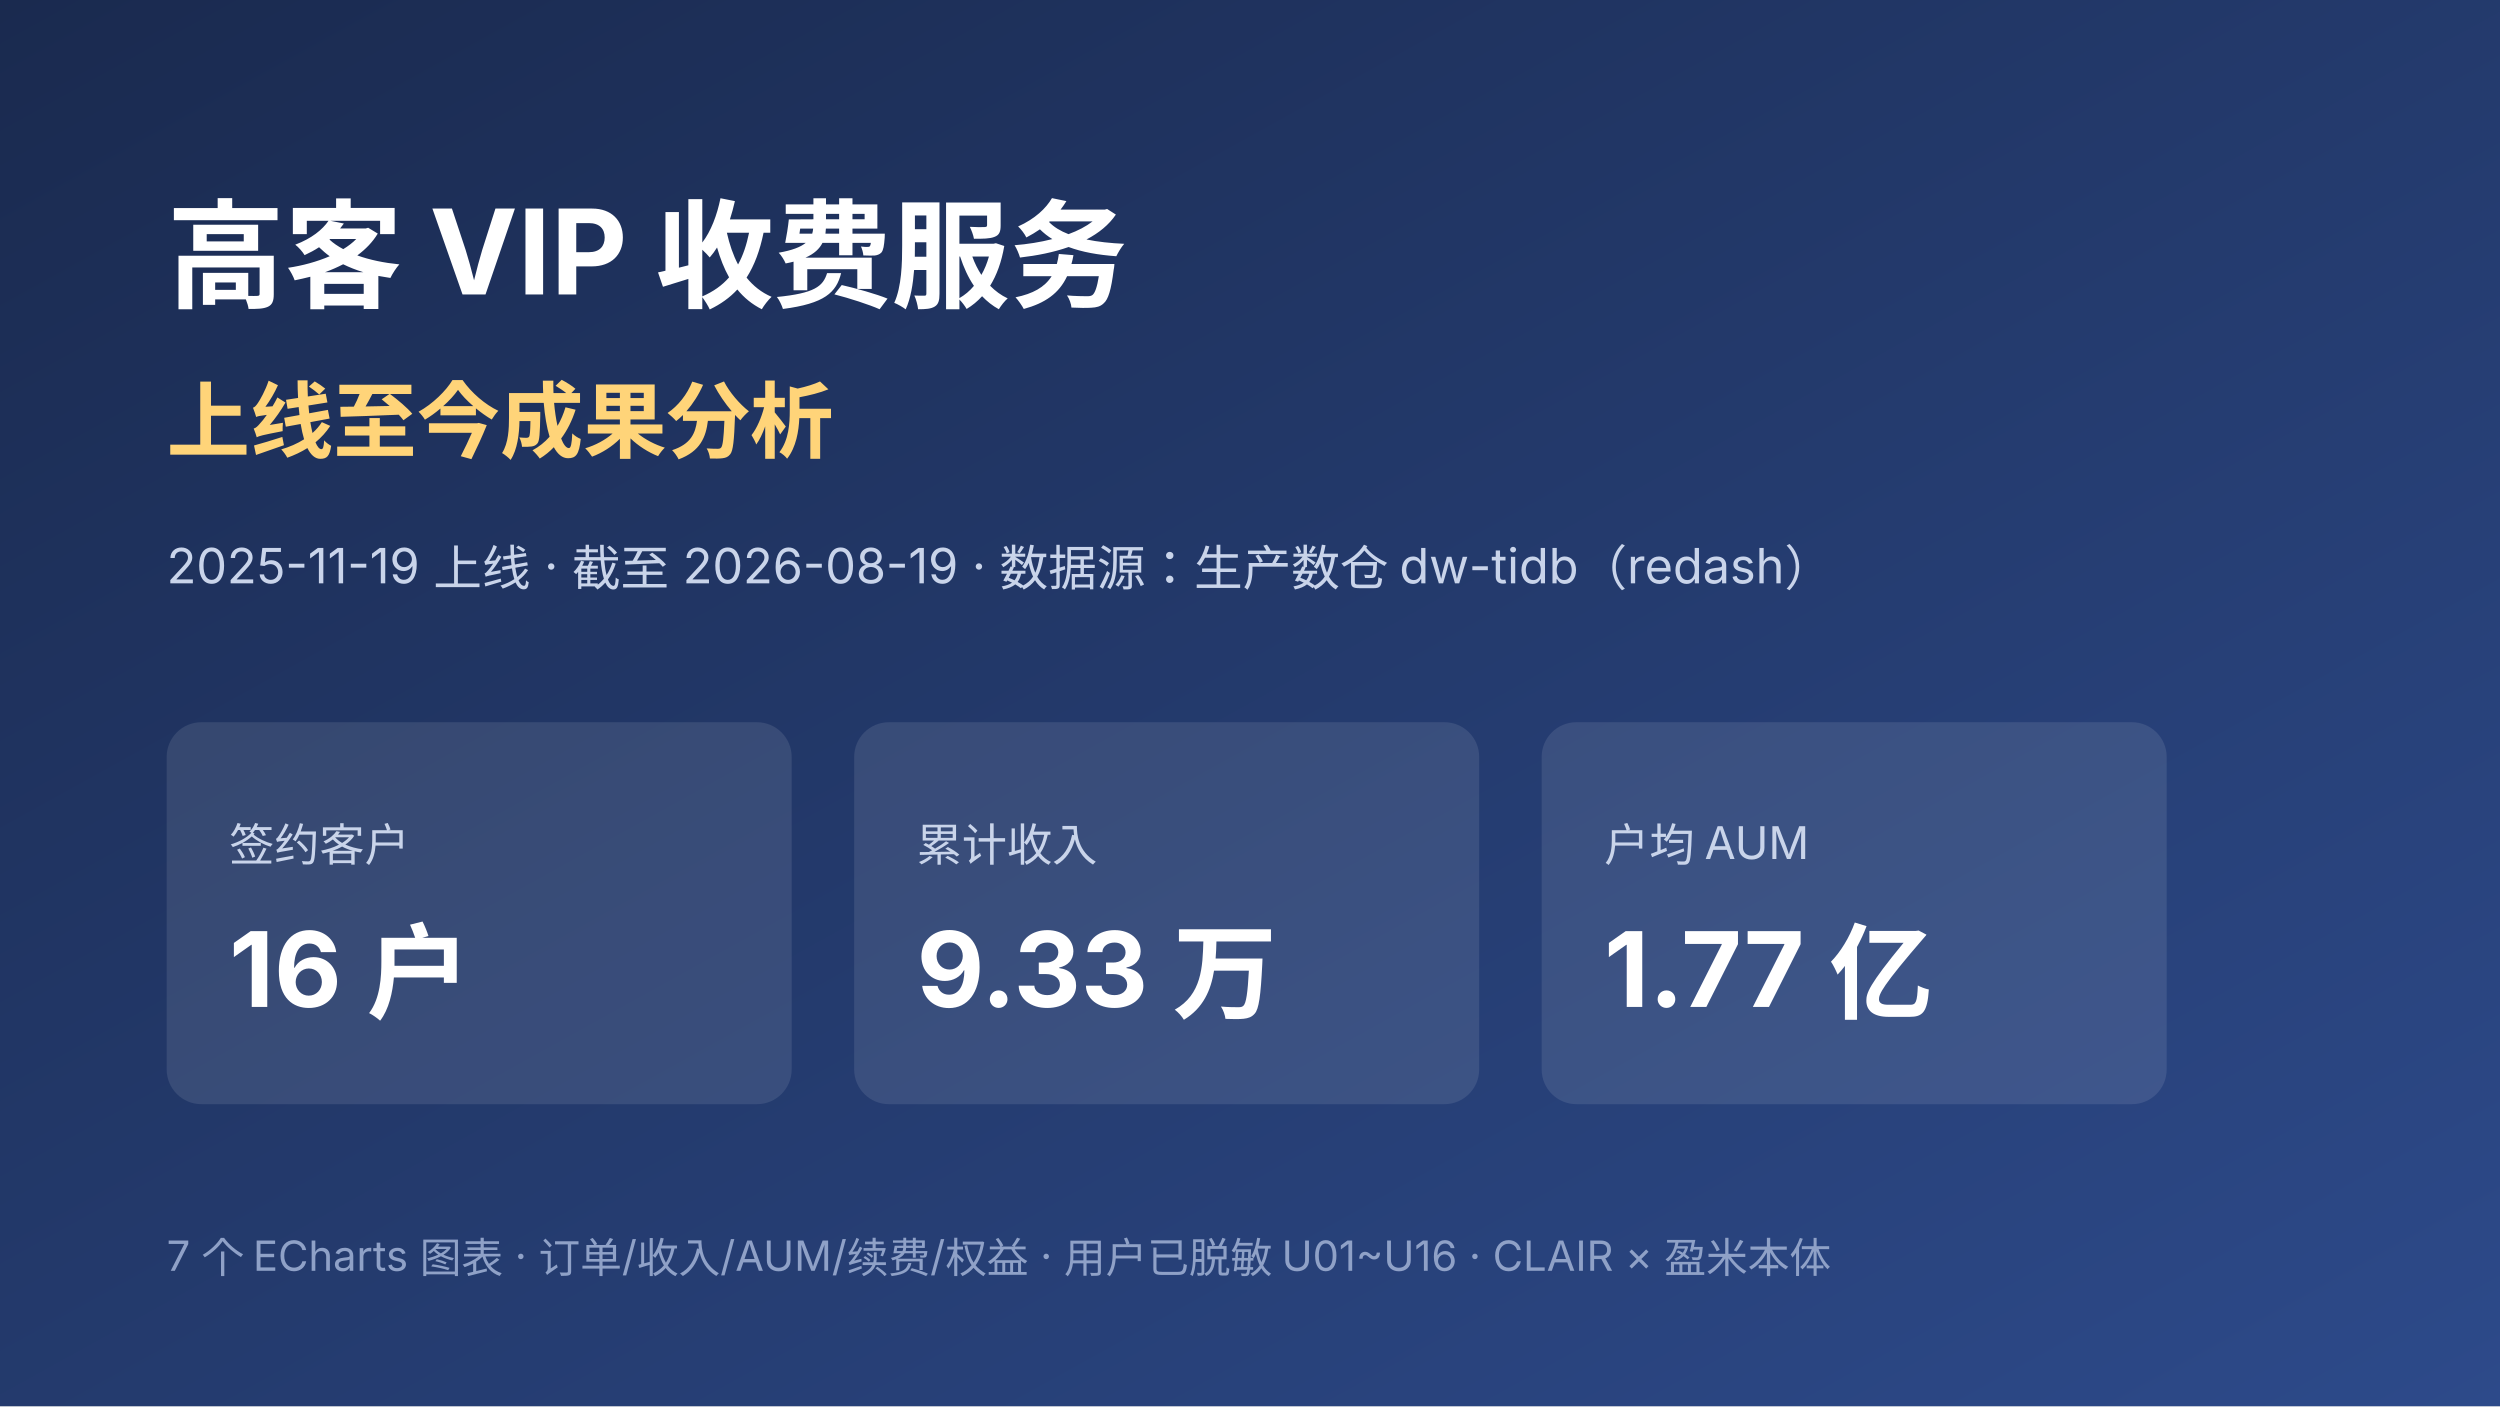
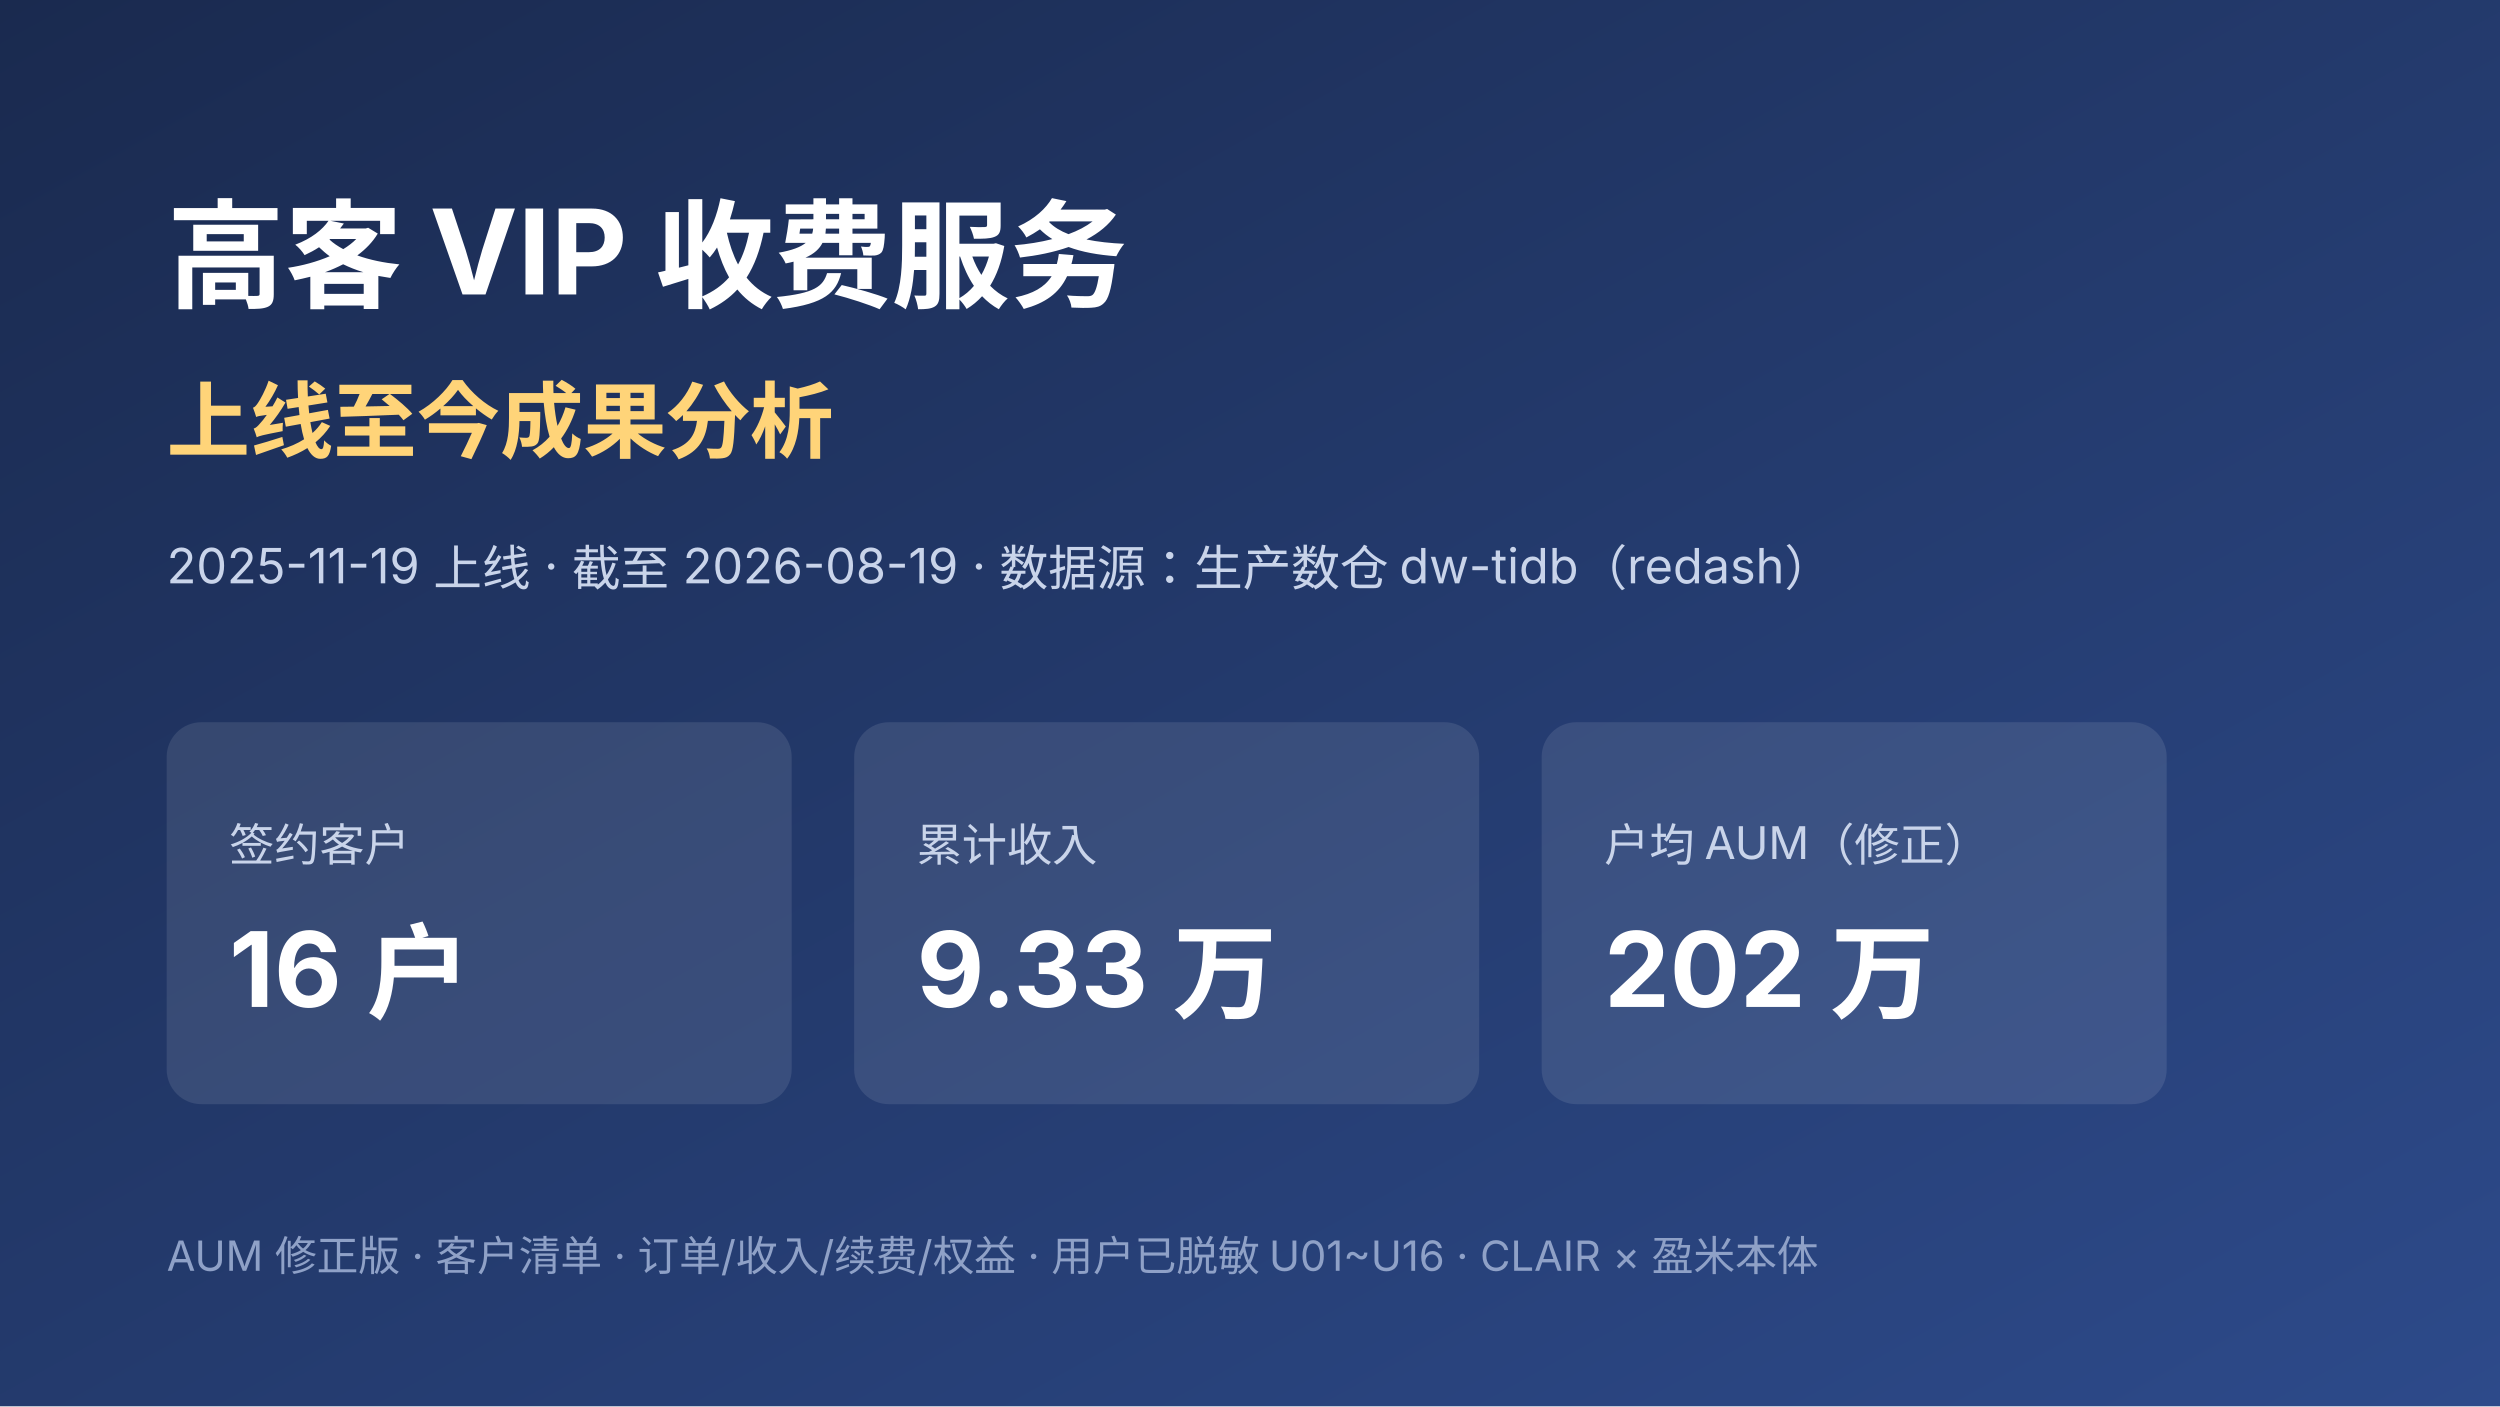
<svg xmlns="http://www.w3.org/2000/svg" width="720" height="405" viewBox="0 0 720 405">
  <defs>
    <linearGradient id="bg" x1="0" y1="0" x2="1" y2="1">
      <stop offset="0" stop-color="#1a2a4f" />
      <stop offset="1" stop-color="#2d4a8a" />
    </linearGradient>
  </defs>
  <rect width="720" height="405" fill="url(#bg)" />
  <text x="48" y="86" font-family="-apple-system,'PingFang SC','Microsoft YaHei',sans-serif" font-size="34" font-weight="700" fill="#ffffff">高客 VIP 收费服务</text>
  <text x="48" y="130" font-family="-apple-system,'PingFang SC','Microsoft YaHei',sans-serif" font-size="24" font-weight="600" fill="#ffd479">上线至今成果分析</text>
  <text x="48" y="168" font-family="-apple-system,'PingFang SC','Microsoft YaHei',sans-serif" font-size="14" fill="#c9d4ea">2025-11-19 上线 · 截至 2026-08-19 · 数据源：生产数仓 dw-tidb（redash）</text>
  <g font-family="-apple-system,'PingFang SC','Microsoft YaHei',sans-serif">
    <rect x="48" y="208" width="180" height="110" rx="10" fill="#ffffff" opacity="0.10" />
    <text x="66" y="248" font-size="13" fill="#c9d4ea">签约客户</text>
    <text x="66" y="290" font-size="30" font-weight="700" fill="#ffffff">16 户</text>
    <rect x="246" y="208" width="180" height="110" rx="10" fill="#ffffff" opacity="0.10" />
    <text x="264" y="248" font-size="13" fill="#c9d4ea">累计收入</text>
    <text x="264" y="290" font-size="30" font-weight="700" fill="#ffffff">9.33 万</text>
    <rect x="444" y="208" width="180" height="110" rx="10" fill="#ffffff" opacity="0.10" />
-     <text x="462" y="248" font-size="13" fill="#c9d4ea">户均 AUM</text>
-     <text x="462" y="290" font-size="30" font-weight="700" fill="#ffffff">1.77 亿</text>
+     <text x="462" y="248" font-size="13" fill="#c9d4ea">户均 AUM（修正）</text>
+     <text x="462" y="290" font-size="30" font-weight="700" fill="#ffffff">202 万</text>
  </g>
-   <text x="48" y="366" font-family="-apple-system,'PingFang SC','Microsoft YaHei',sans-serif" font-size="12" fill="#8fa1c7">7 个 ECharts 图表 · 订单/收入/AUM/续费/权益 · 用户已脱敏 U01~U16 · CLAIR × 盈米本体</text>
+   <text x="48" y="366" font-family="-apple-system,'PingFang SC','Microsoft YaHei',sans-serif" font-size="12" fill="#8fa1c7">AUM 修正版 · 客户清单 · 订单/收入/续费/权益 · 用户已脱敏 U01~U16 · CLAIR × 盈米本体</text>
</svg>
